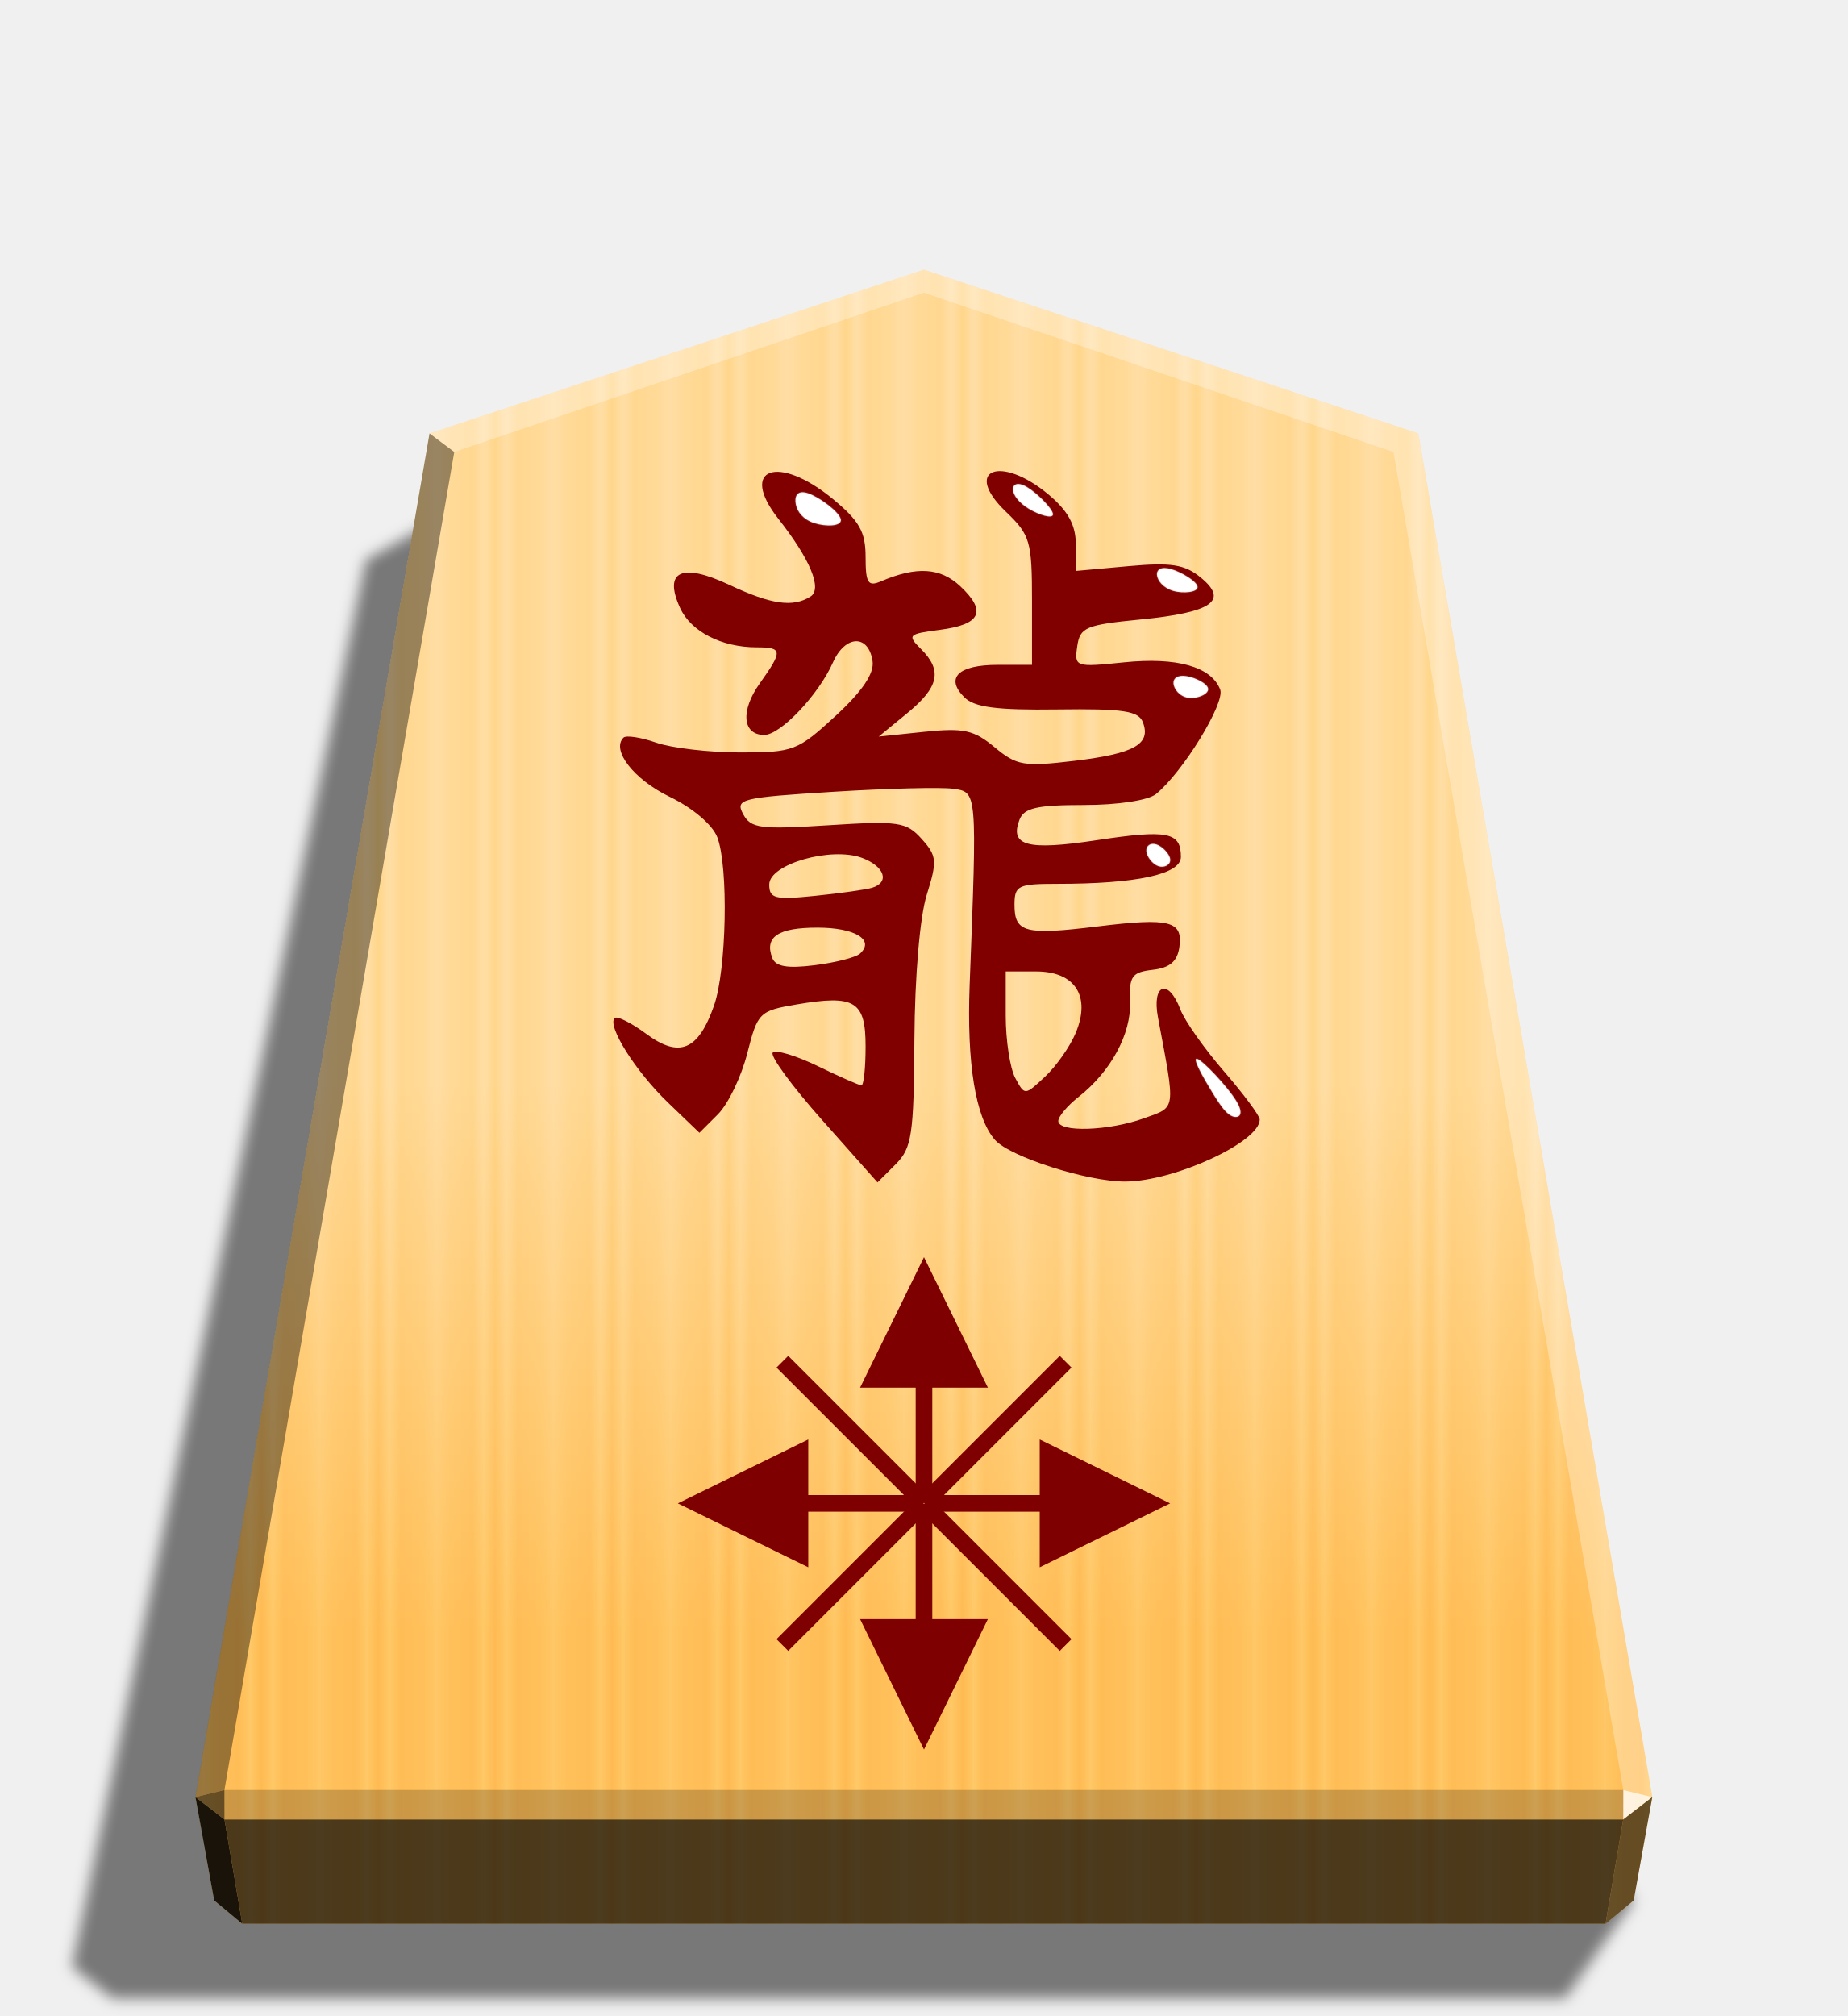
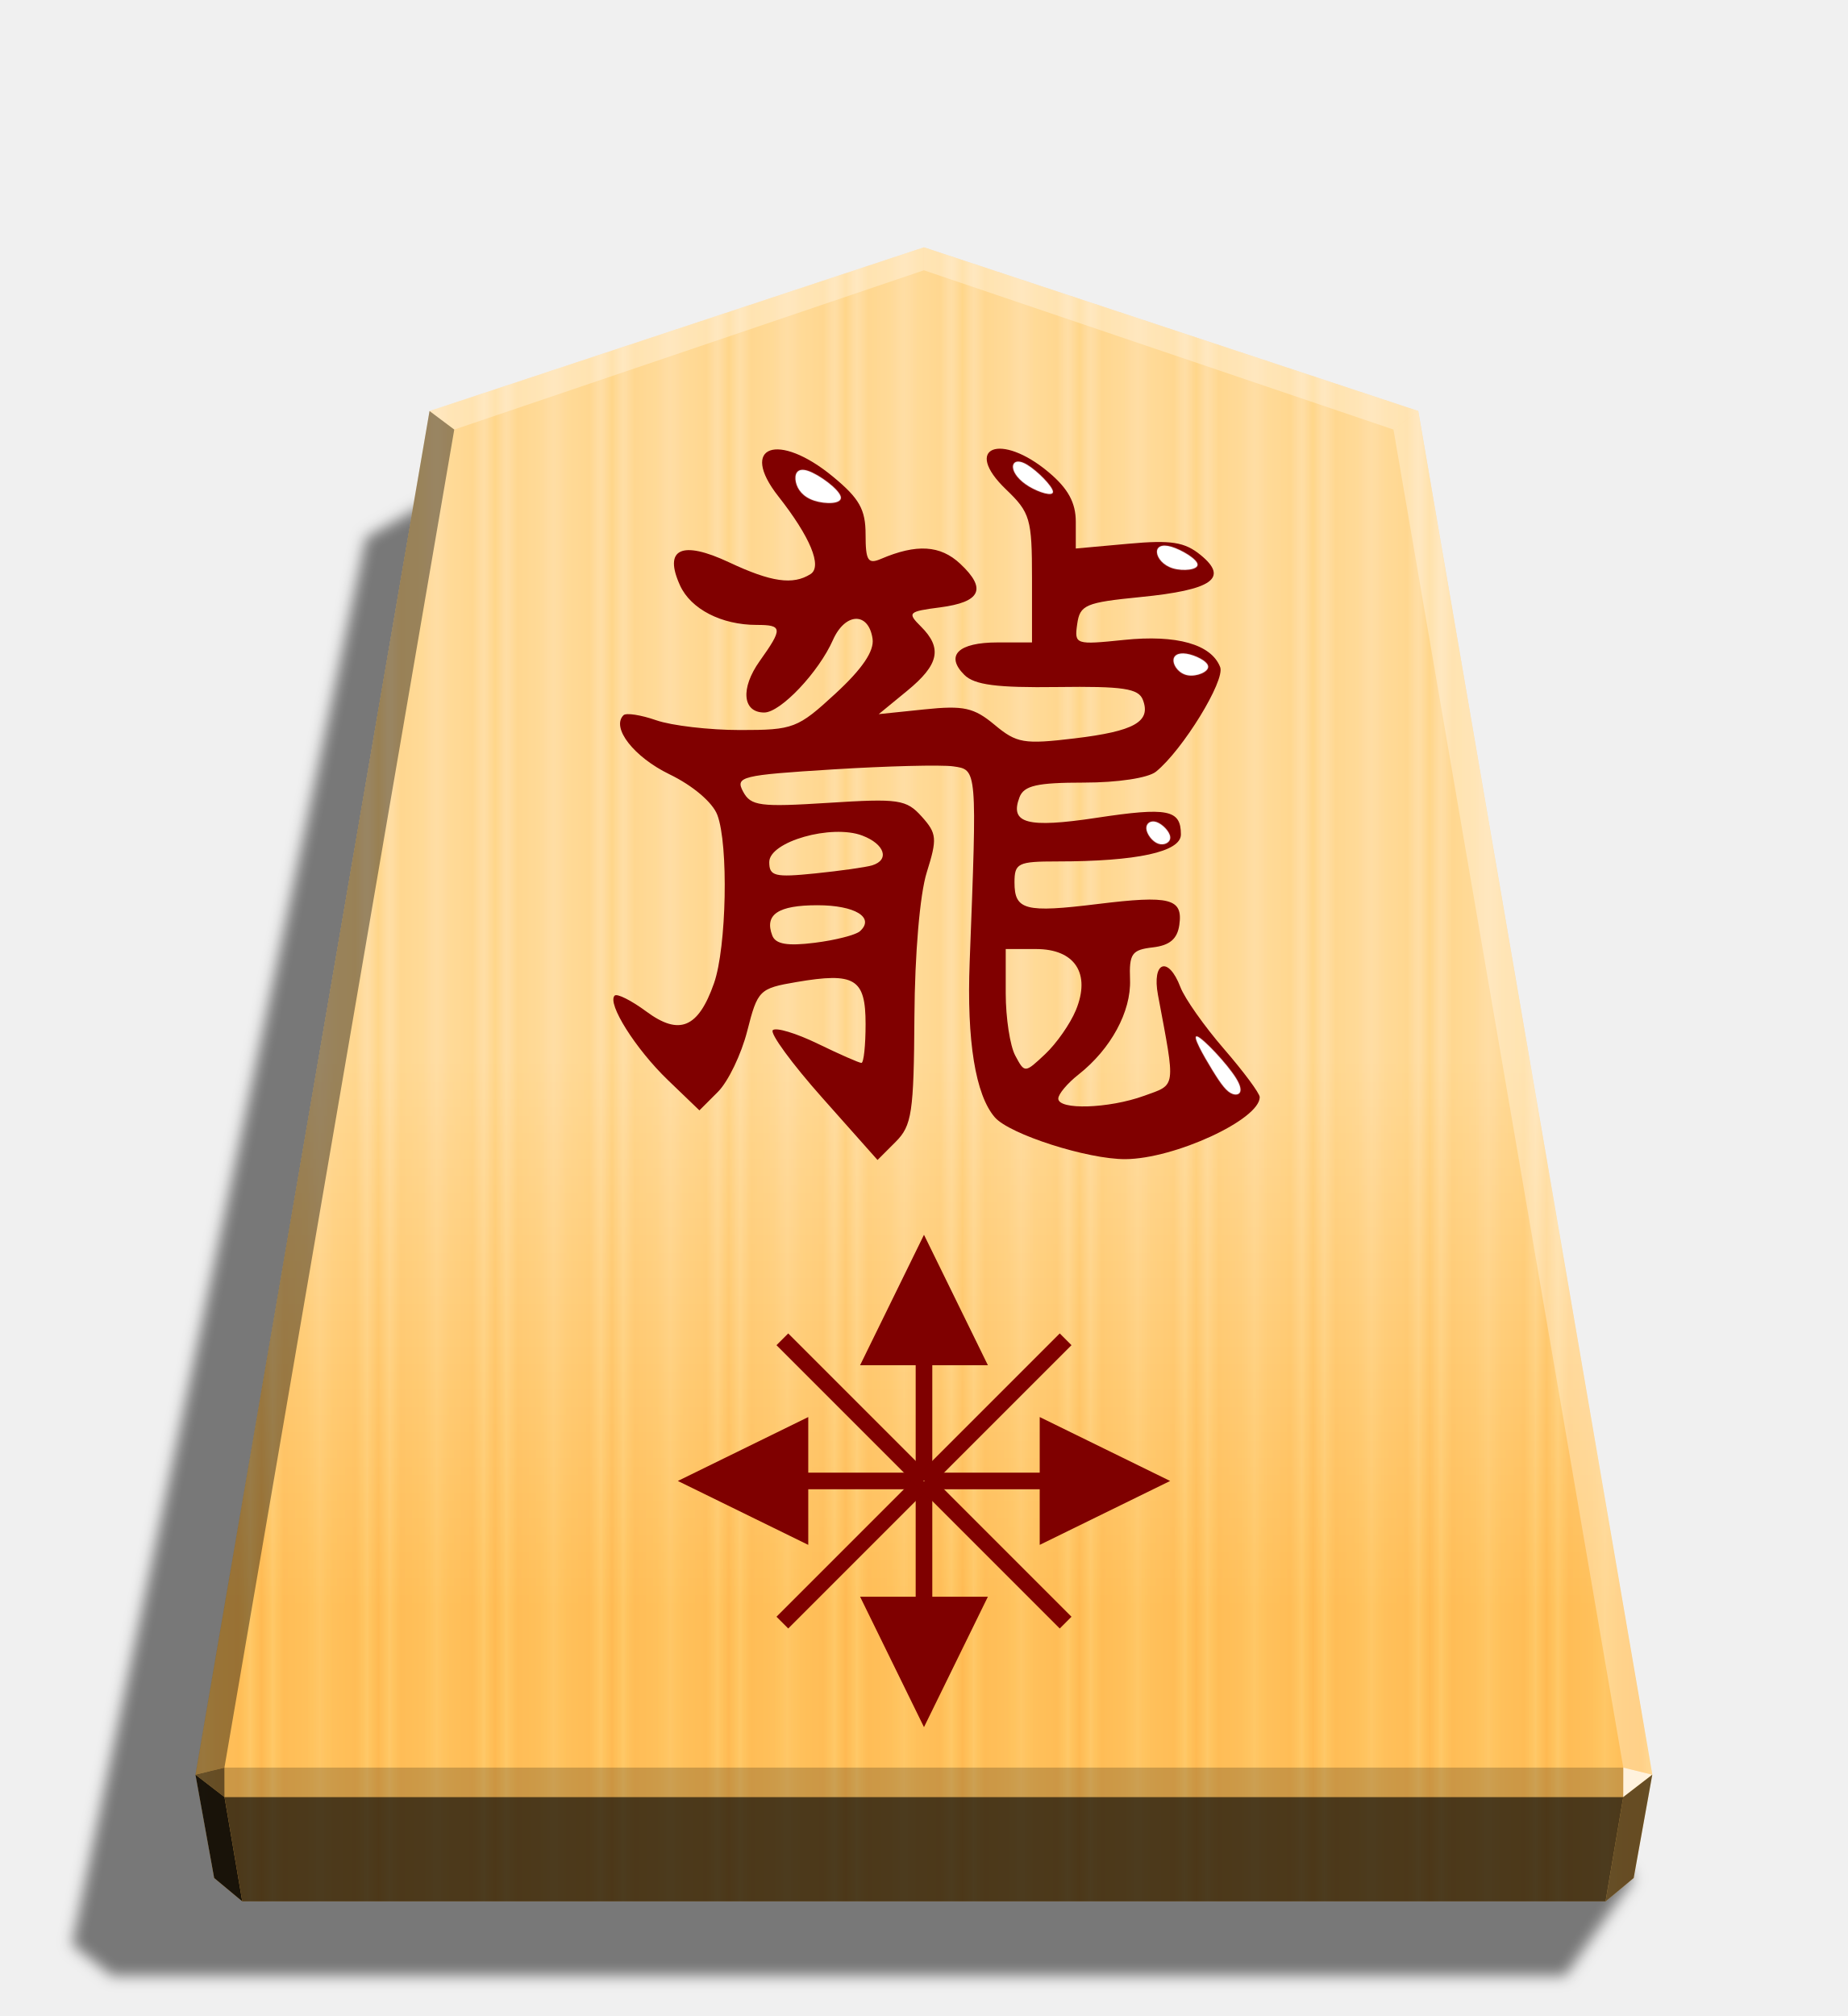
<svg xmlns="http://www.w3.org/2000/svg" width="498.898" height="544.252" viewBox="0 0 1320 1440">
  <style>.B{color-interpolation-filters:sRGB}</style>
  <defs>
-     <linearGradient id="A" x1="-1430.769" y1="-77.47" x2="-1409.955" y2="-77.47" spreadMethod="reflect" gradientUnits="userSpaceOnUse">
+     <linearGradient id="A" x1="228.547" y1="660.587" x2="270.281" y2="660.587" spreadMethod="reflect" gradientUnits="userSpaceOnUse">
      <stop offset="0" stop-color="#ffd285" />
      <stop offset=".232" stop-color="#ffcd79" />
      <stop offset=".616" stop-color="#ffca73" />
      <stop offset=".808" stop-color="#ffd386" />
      <stop offset="1" stop-color="#ffc86e" />
    </linearGradient>
-     <linearGradient id="B" x1="-899.905" y1="-359.019" x2="-899.906" y2="125.211" gradientUnits="userSpaceOnUse">
+     <linearGradient id="B" x1="660.031" y1="176.668" x2="660.029" y2="1147.598" gradientUnits="userSpaceOnUse">
      <stop offset=".599" stop-color="#fff" />
      <stop offset="1" />
    </linearGradient>
-     <filter x="-.01" y="-.011" width="1.021" height="1.022" class="B">
-       <feGaussianBlur stdDeviation="2.441" />
-     </filter>
-     <filter id="D" x="-.04" y="-.066" width="1.079" height="1.133" class="B">
+     <filter id="C" x="-.04" y="-.066" width="1.079" height="1.133" class="B">
      <feGaussianBlur stdDeviation=".333" />
    </filter>
-     <filter id="E" x="-.047" y="-.073" width="1.093" height="1.146" class="B">
+     <filter id="D" x="-.047" y="-.073" width="1.093" height="1.146" class="B">
      <feGaussianBlur stdDeviation=".333" />
    </filter>
-     <filter id="F" x="-.036" y="-.049" width="1.071" height="1.097" class="B">
+     <filter id="E" x="-.036" y="-.049" width="1.071" height="1.097" class="B">
      <feGaussianBlur stdDeviation=".333" />
    </filter>
-     <filter id="G" x="-.067" y="-.07" width="1.135" height="1.141" class="B">
+     <filter id="F" x="-.067" y="-.07" width="1.135" height="1.141" class="B">
      <feGaussianBlur stdDeviation=".333" />
    </filter>
-     <filter id="H" x="-.036" y="-.028" width="1.072" height="1.056" class="B">
+     <filter id="G" x="-.036" y="-.028" width="1.072" height="1.056" class="B">
      <feGaussianBlur stdDeviation=".333" />
    </filter>
-     <filter id="I" x="-.04" y="-.05" width="1.081" height="1.1" class="B">
+     <filter id="H" x="-.04" y="-.05" width="1.081" height="1.1" class="B">
      <feGaussianBlur stdDeviation=".333" />
    </filter>
-     <filter id="J" x="-.011" y="-.011" width="1.021" height="1.022" class="B">
+     <filter id="I" x="-.011" y="-.011" width="1.021" height="1.022" class="B">
      <feGaussianBlur stdDeviation="2.441" />
    </filter>
  </defs>
-   <path style="mix-blend-mode:multiply" d="M-2758.546 269.702l24.453 34.897h517.576l14.375-11.25-104.69-501.167-31.462-17.601z" transform="matrix(-2.0051 0 0 2.0051 -4364.078 816.6622)" opacity=".5" filter="url(#J)" />
-   <path d="M-1215.57-318.815l-176.123 58.315-83.396 485.771 6.633 36.815 10.024 8.338h485.713l10.024-8.338 6.645-36.815-83.396-485.771z" fill="url(#A)" transform="matrix(2.0051 0 0 2.0051 3097.382 831.9343)" />
-   <path d="M-899.905-359.019l-176.123 58.315-83.396 485.771 6.639 36.814 10.024 8.338h485.713l10.024-8.338 6.639-36.814-83.396-485.771z" opacity=".25" fill="url(#B)" transform="matrix(2.0051 0 0 2.0051 2464.431 912.5491)" style="mix-blend-mode:overlay" />
-   <g transform="matrix(.7211 0 0 .7211 19493.914 -8432.846)">
+   <path style="mix-blend-mode:multiply" d="M-2758.546 269.702l24.453 34.897h517.576l14.375-11.25-104.69-501.167-31.462-17.601z" transform="matrix(-2.0051 0 0 2.0051 -4364.078 800.6502)" opacity=".5" filter="url(#I)" />
+   <path d="M660.043 176.666L306.898 293.594l-167.217 974.019 13.3 73.818 20.099 16.718h973.903l20.099-16.718 13.324-73.818-167.217-974.019z" fill="url(#A)" />
+   <path d="M660.031 176.668L306.887 293.595 139.67 1267.615l13.312 73.816 20.099 16.719h973.903l20.099-16.719 13.312-73.816-167.217-974.019z" opacity=".25" fill="url(#B)" style="mix-blend-mode:overlay" />
+   <g transform="matrix(.7211 0 0 .7211 19493.914 -8448.858)">
    <path d="M-26218.882 12804.136c-30.068-33.83-52.167-64.01-49.11-67.067s23.148 2.989 44.645 13.434 40.938 18.991 43.196 18.991 4.105-17.308 4.105-38.463c0-45.101-10.569-51.524-68.521-41.631-36.74 6.272-38.43 7.954-48.707 48.421-5.855 23.058-18.917 50.195-29.026 60.304l-18.381 18.381-31.224-30.014c-31.925-30.687-60.468-75.939-52.761-83.647 2.364-2.363 16.48 4.711 31.371 15.72 32.766 24.225 51.513 16.401 67.079-27.997 12.48-35.589 14.481-137.28 3.284-166.731-4.731-12.443-24.254-29.025-47.324-40.192-35.326-17.102-58.005-46.195-45.644-58.555 2.578-2.578 17.183-.331 32.456 4.992s52.655 9.681 83.069 9.681c52.836 0 57.052-1.614 94.564-36.191 26.505-24.431 38.423-42.024 36.683-54.143-3.874-26.973-27.105-26.269-39.282 1.19-14.188 31.992-51.909 71.79-68.045 71.79-21.605 0-23.732-23.951-4.525-50.925 23.082-32.416 22.798-35.847-2.963-35.847-34.849 0-65.242-15.655-75.927-39.108-16.619-36.472 1.562-44.996 48.705-22.837 41.602 19.556 63.175 22.657 80.596 11.588 11.836-7.522-.323-36.848-31.955-77.062-39.463-50.169-.233-64.273 54.132-19.46 26.214 21.607 32.346 32.478 32.346 57.329 0 25.896 2.364 29.657 15.187 24.173 35.295-15.095 58.865-13.654 78.56 4.803 26.576 24.905 20.498 37.957-20.126 43.22-31.387 4.066-32.568 5.253-18.845 18.904 21.529 21.415 18.046 37.788-13.558 63.702l-28.2 23.125 45.396-4.714c38.772-4.025 48.905-1.789 69.417 15.32 21.843 18.218 29.017 19.435 79.149 13.429 59.314-7.107 76.036-16.543 67.722-38.213-4.321-11.26-19.569-13.546-84.518-12.673-60.205.81-82.396-2.084-92.357-12.043-19.232-19.234-6.052-32.128 32.844-32.128h34.196v-63.455c0-59.01-1.802-65.182-25.722-88.1-43.669-41.837-5.367-57.081 42.411-16.878 19.065 16.043 26.697 30.029 26.697 48.929v26.465l52.112-4.725c42.406-3.845 55.74-1.76 71.585 11.195 28.149 23.01 11.562 34.583-59.659 41.621-54.416 5.378-59.96 7.743-62.641 26.718-2.879 20.363-1.867 20.706 46.344 15.73 52.222-5.39 86.611 4.336 95.289 26.95 5.102 13.298-37.111 82.049-63.573 103.537-7.721 6.27-37.896 10.847-71.509 10.847-46.28 0-59.289 2.953-63.706 14.466-10.009 26.083 7.696 30.816 76.353 20.408 70.543-10.693 83.531-8.124 83.531 16.521 0 17.222-43.553 26.699-122.692 26.699-38.699 0-42.175 1.711-42.175 20.764 0 27.528 10.541 30.266 82.433 21.413 71.681-8.826 84.596-5.522 80.872 20.693-1.98 13.952-9.539 20.342-26.354 22.281-20.713 2.387-23.445 6.27-22.479 31.95 1.188 31.58-18.983 68.736-51.002 93.949-11.046 8.698-20.084 19.436-20.084 23.862 0 11.514 49.958 9.933 84.853-2.686 32.266-11.667 31.501-6.188 13.917-99.9-6.253-33.326 10.277-39.207 22.184-7.891 4.248 11.169 23.675 38.74 43.171 61.267s35.449 44.021 35.449 47.763c0 22.209-84.479 61.182-133.159 61.431-37.325.19-114.657-24.577-129.251-41.395-19.227-22.16-27.949-75.877-24.961-153.714 7.389-192.377 7.54-190.59-16.329-193.963-11.93-1.686-65.554-.329-119.161 3.016-91.001 5.678-96.904 7.14-88.938 22.026 7.609 14.218 16.748 15.419 84.454 11.097 69.769-4.453 77.262-3.351 92.473 13.604 15.058 16.785 15.507 21.774 4.983 55.303-6.794 21.649-11.834 80.609-12.212 142.903-.579 95.157-2.489 107.893-18.593 124.001l-17.946 17.952zm251.119-86.775c15.032-36.292-.793-60.67-39.383-60.67h-30.064v43.956c0 24.176 4.239 51.876 9.418 61.556 9.396 17.555 9.471 17.551 29.672-1.428 11.14-10.465 24.799-30.001 30.357-43.414zm-213.81-78.364c14.902-13.584-4.983-25.692-42.195-25.692-39.024 0-52.712 9.196-44.716 30.035 3.283 8.553 14.964 10.547 41.986 7.166 20.591-2.576 40.808-7.756 44.925-11.509zm12.038-65.199c17.595-5.408 12.431-21.059-9.732-29.485-30.496-11.595-92.226 5.977-92.226 26.253 0 13.977 5.486 15.329 45.554 11.228 25.056-2.565 50.436-6.163 56.404-7.996zm34.526-278.112c-2.883-2.883 2.883 2.884 0 0z" fill="maroon" />
    <g transform="matrix(2.0051 0 0 2.0051 -13084.633 12561.415)" fill="#fff">
-       <path d="M-6377.951-151.23c5.022 1.479 12.73 6.089 12.936 8.769s-7.088 3.432-12.111 1.952-7.772-5.191-7.978-7.871 2.131-4.33 7.152-2.85z" filter="url(#D)" />
-       <path d="M-6370.521-98.391c4.288.668 10.527 3.654 10.733 6.335s-5.62 5.055-9.908 4.386-7.037-4.379-7.243-7.06 2.13-4.33 6.418-3.662z" filter="url(#E)" />
-       <path d="M-6557.549-188.743c5.561 1.832 15.472 9.161 16.247 12.853s-7.591 3.741-13.15 1.91-8.308-5.542-9.083-9.233.425-7.362 5.985-5.53z" filter="url(#F)" />
-       <path d="M-6385.265-15.221c2.954 1.031 6.529 4.744 6.735 7.423s-2.953 4.328-5.91 3.298-5.704-4.74-5.911-7.421 2.131-4.332 5.086-3.3z" filter="url(#G)" />
-       <path d="M-6365.149 90.697c2.956 1.031 14.835 13.592 19.199 20.703s1.203 8.76-1.752 7.729-5.704-4.742-10.065-11.849-10.337-17.614-7.381-16.583z" filter="url(#H)" />
-       <path d="M-6449.174-191.72c4.944 2.977 12.497 10.583 12.703 13.264s-6.932.437-11.877-2.541-7.694-6.689-7.9-9.37 2.131-4.33 7.074-1.353z" filter="url(#I)" />
+       <path d="M-6377.951-151.23c5.022 1.479 12.73 6.089 12.936 8.769s-7.088 3.432-12.111 1.952-7.772-5.191-7.978-7.871 2.131-4.33 7.152-2.85z" filter="url(#C)" />
+       <path d="M-6370.521-98.391c4.288.668 10.527 3.654 10.733 6.335s-5.62 5.055-9.908 4.386-7.037-4.379-7.243-7.06 2.13-4.33 6.418-3.662z" filter="url(#D)" />
+       <path d="M-6557.549-188.743c5.561 1.832 15.472 9.161 16.247 12.853s-7.591 3.741-13.15 1.91-8.308-5.542-9.083-9.233.425-7.362 5.985-5.53z" filter="url(#E)" />
+       <path d="M-6385.265-15.221c2.954 1.031 6.529 4.744 6.735 7.423s-2.953 4.328-5.91 3.298-5.704-4.74-5.911-7.421 2.131-4.332 5.086-3.3z" filter="url(#F)" />
+       <path d="M-6365.149 90.697c2.956 1.031 14.835 13.592 19.199 20.703s1.203 8.76-1.752 7.729-5.704-4.742-10.065-11.849-10.337-17.614-7.381-16.583z" filter="url(#G)" />
+       <path d="M-6449.174-191.72c4.944 2.977 12.497 10.583 12.703 13.264s-6.932.437-11.877-2.541-7.694-6.689-7.9-9.37 2.131-4.33 7.074-1.353z" filter="url(#H)" />
    </g>
  </g>
  <g fill="#7f0000">
-     <path d="M660.087 1249.683l45.65-93.167h-91.3z" />
-     <path d="M654.153 1074.229h11.87v142.705h-11.87zM660.087 898l-45.65 93.167 91.3-.001z" />
-     <path d="M666.023 1073.456h-11.87V930.751h11.87zm-181.777.386l93.167 45.65v-91.3z" />
-     <path d="M659.698 1067.906v11.87H516.993v-11.87zm176.231 5.936l-93.167-45.65v91.3z" />
-     <path d="M660.473 1079.777v-11.87h142.705v11.87z" />
-     <path d="M655.617 1069.919l8.393 8.393-100.908 100.908-8.393-8.393zm8.941 7.846l-8.393-8.393 100.908-100.908 8.393 8.393z" />
-     <path d="M664.01 1069.371l-8.393 8.393-100.908-100.908 8.393-8.393zm-7.847 8.942l8.393-8.393 100.908 100.908-8.393 8.393z" />
+     <path d="M660.087 1233.671l45.65-93.167h-91.3z" />
+     <path d="M654.153 1058.217h11.87v142.705h-11.87zm5.934-176.229l-45.65 93.167 91.3-.001z" />
+     <path d="M666.023 1057.444h-11.87V914.739h11.87zm-181.777.386l93.167 45.65v-91.3z" />
+     <path d="M659.698 1051.894v11.87H516.993v-11.87zm176.231 5.936l-93.167-45.65v91.3z" />
+     <path d="M660.473 1063.765v-11.87h142.705v11.87z" />
+     <path d="M655.617 1053.907l8.393 8.393-100.908 100.908-8.393-8.393zm8.941 7.846l-8.393-8.393 100.908-100.908 8.393 8.393z" />
+     <path d="M664.01 1053.359l-8.393 8.393-100.908-100.908 8.393-8.393zm-7.847 8.942l8.393-8.393 100.908 100.908-8.393 8.393z" />
  </g>
-   <path d="M1159.664 1278.583l-.043 21.064 20.75-16.013-20.707-5.052z" opacity=".8" fill="#fff" />
-   <path d="M1180.371 1283.634l-20.75 16.013-12.637 74.514 20.099-16.718 13.288-73.808z" opacity=".6" />
+   <path d="M1159.664 1262.571l-.043 21.064 20.75-16.013-20.707-5.052z" opacity=".8" fill="#fff" />
+   <path d="M1180.371 1267.622l-20.75 16.013-12.637 74.514 20.099-16.718 13.288-73.808z" opacity=".6" />
  <g fill="#fff">
-     <path d="M306.85 309.598l17.664 13.248L660 209.07v-16.402z" opacity=".3" />
-     <path d="M1013.15 309.598l-17.664 13.248L660 209.07v-16.402z" opacity=".3" />
-     <path d="M1013.15 309.598l-17.664 13.248 164.177 955.737 20.707 5.052z" opacity=".3" />
+     <path d="M306.85 293.586l17.664 13.248L660 193.058v-16.402z" opacity=".3" />
+     <path d="M1013.15 293.586l-17.664 13.248L660 193.058v-16.402z" opacity=".3" />
+     <path d="M1013.15 293.586l-17.664 13.248 164.177 955.737 20.707 5.052z" opacity=".3" />
  </g>
-   <path d="M306.85 309.598l17.664 13.248-164.177 955.737-20.707 5.052z" opacity=".4" />
-   <path d="M139.629 1283.634l20.75 16.013 12.702 74.514-20.099-16.718-13.353-73.808z" opacity=".9" />
-   <path d="M160.337 1278.583l.043 21.064-20.75-16.013 20.707-5.052z" opacity=".6" />
-   <path d="M160.337 1278.583h999.327l-.043 21.064H160.379l-.043-21.064z" opacity=".2" />
-   <path d="M1159.621 1299.647l-12.637 74.514H173.081l-12.702-74.514h999.241z" opacity=".7" />
+   <path d="M306.85 293.586l17.664 13.248-164.177 955.737-20.707 5.052z" opacity=".4" />
+   <path d="M139.629 1267.622l20.75 16.013 12.702 74.514-20.099-16.718-13.353-73.808z" opacity=".9" />
+   <path d="M160.337 1262.571l.043 21.064-20.75-16.013 20.707-5.052z" opacity=".6" />
+   <path d="M160.337 1262.571h999.327l-.043 21.064H160.379l-.043-21.064z" opacity=".2" />
+   <path d="M1159.621 1283.635l-12.637 74.514H173.081l-12.702-74.514h999.241z" opacity=".7" />
</svg>
